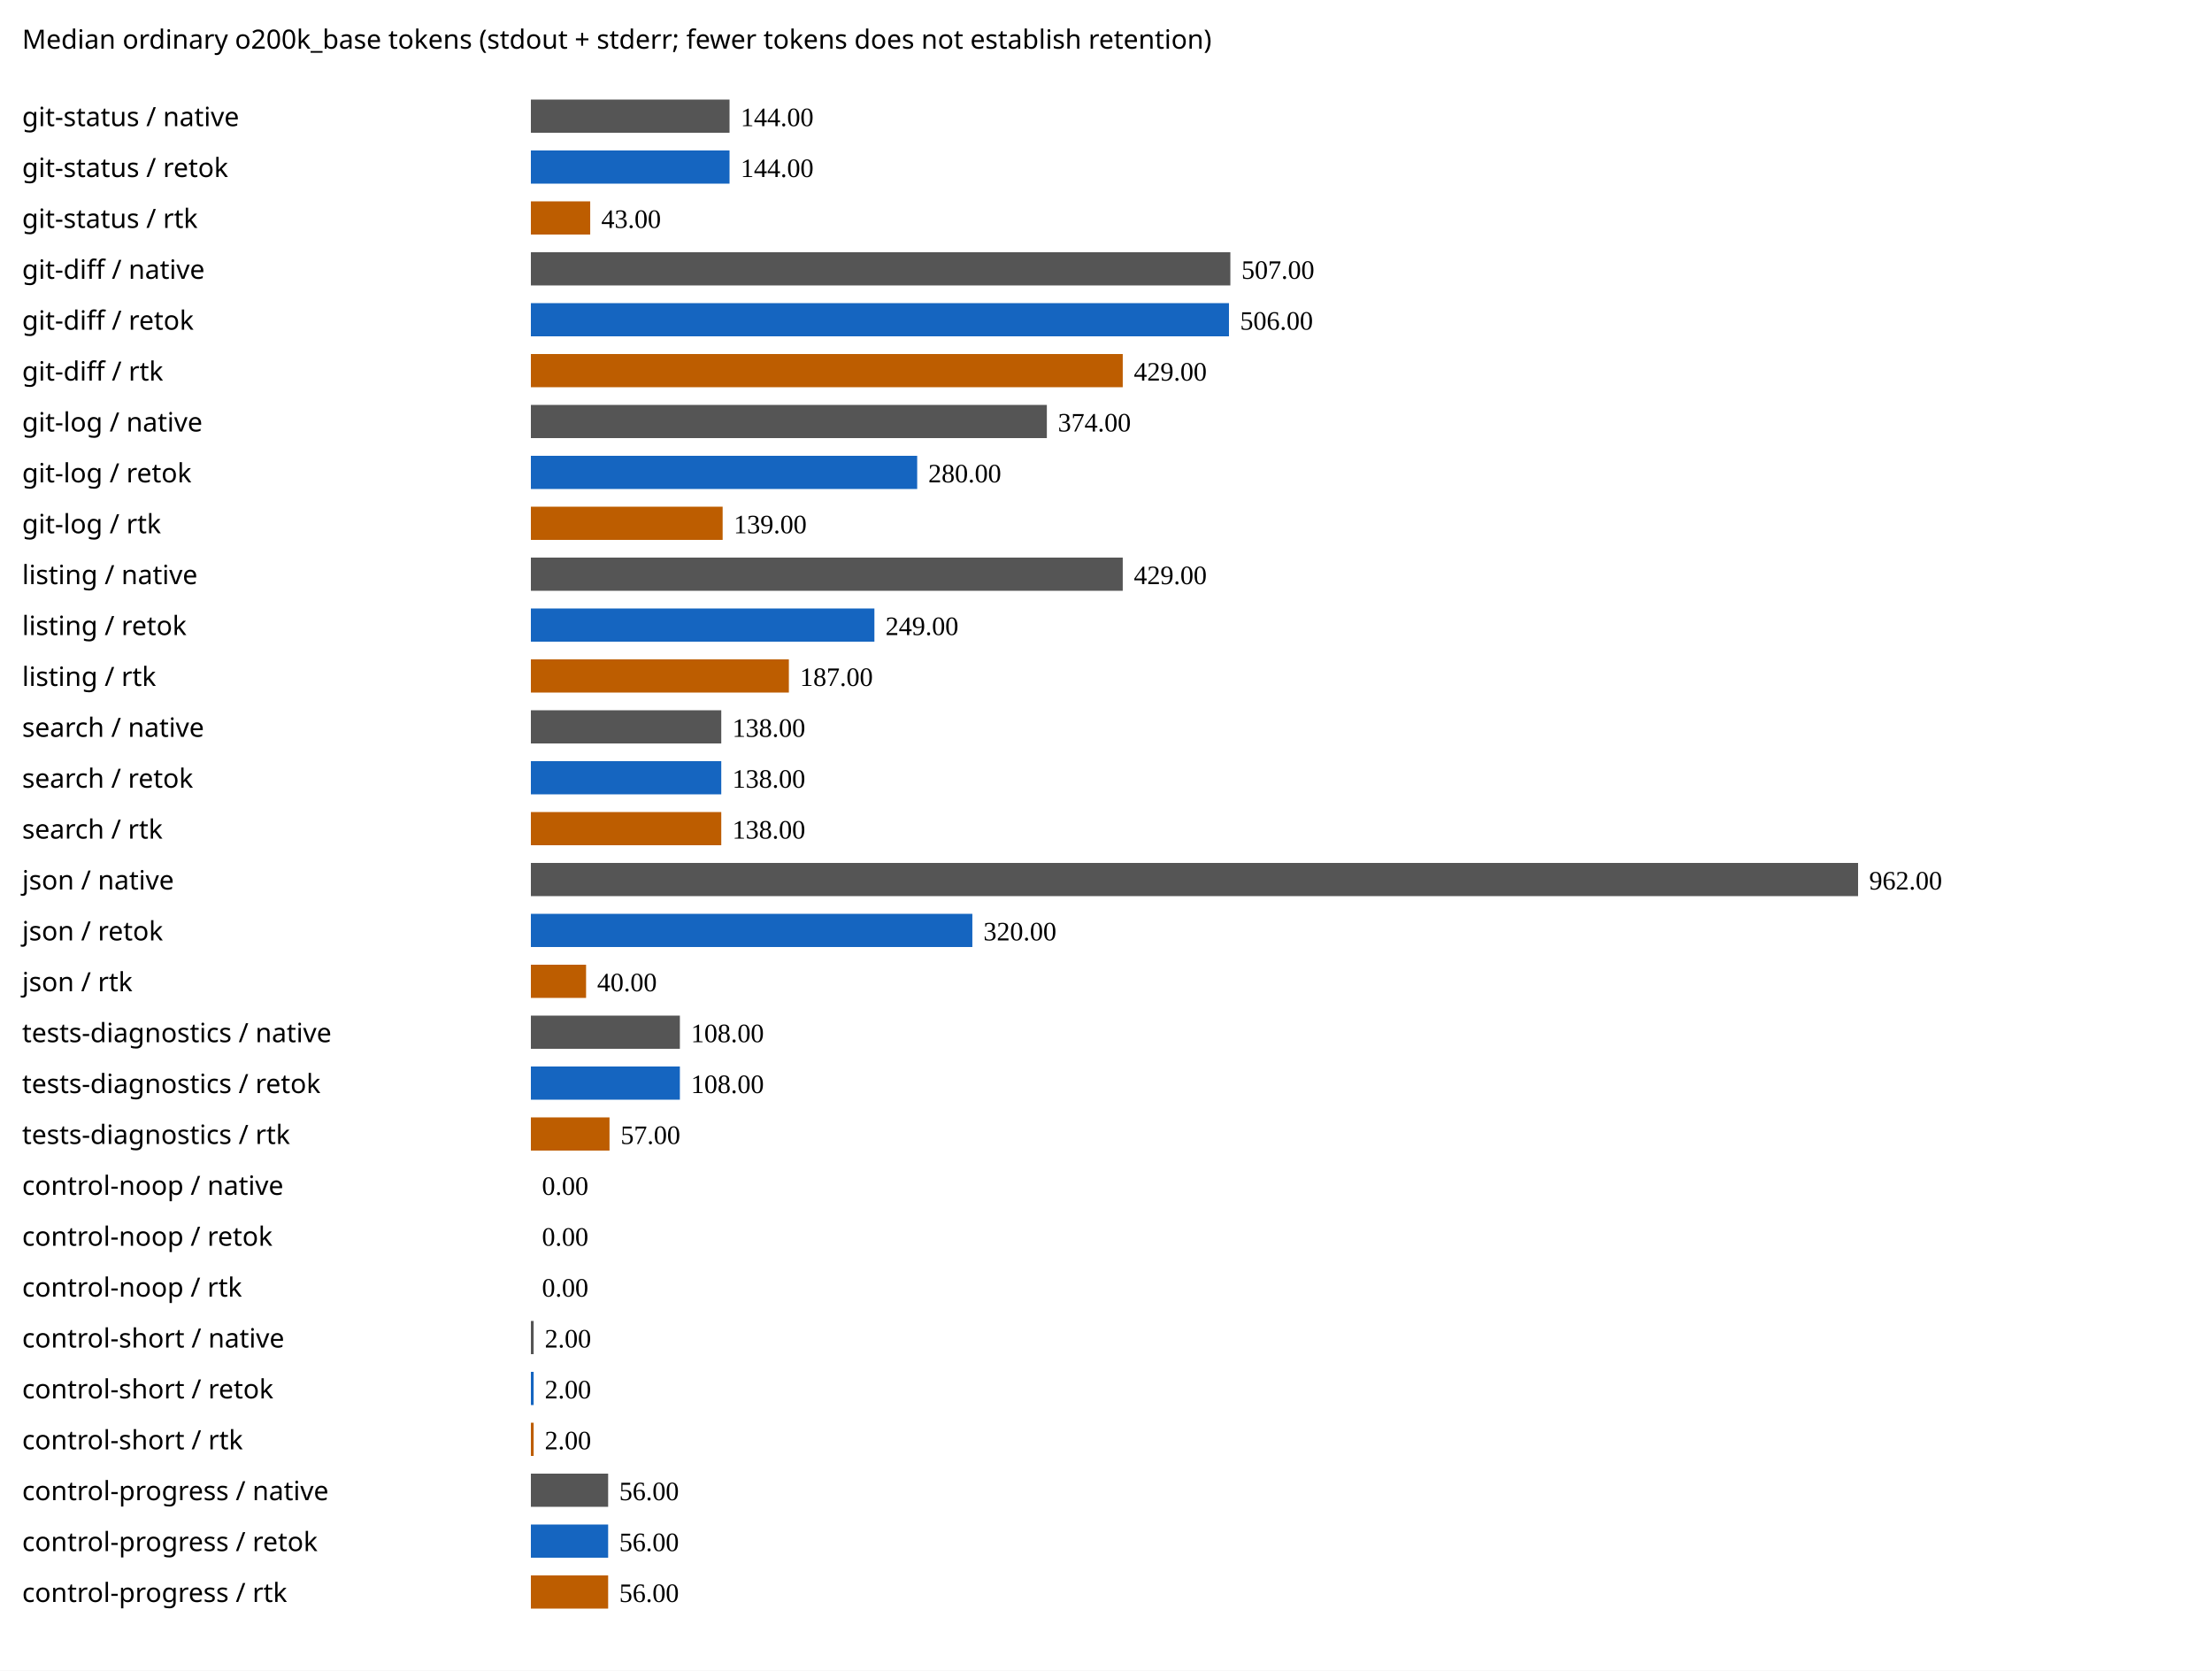
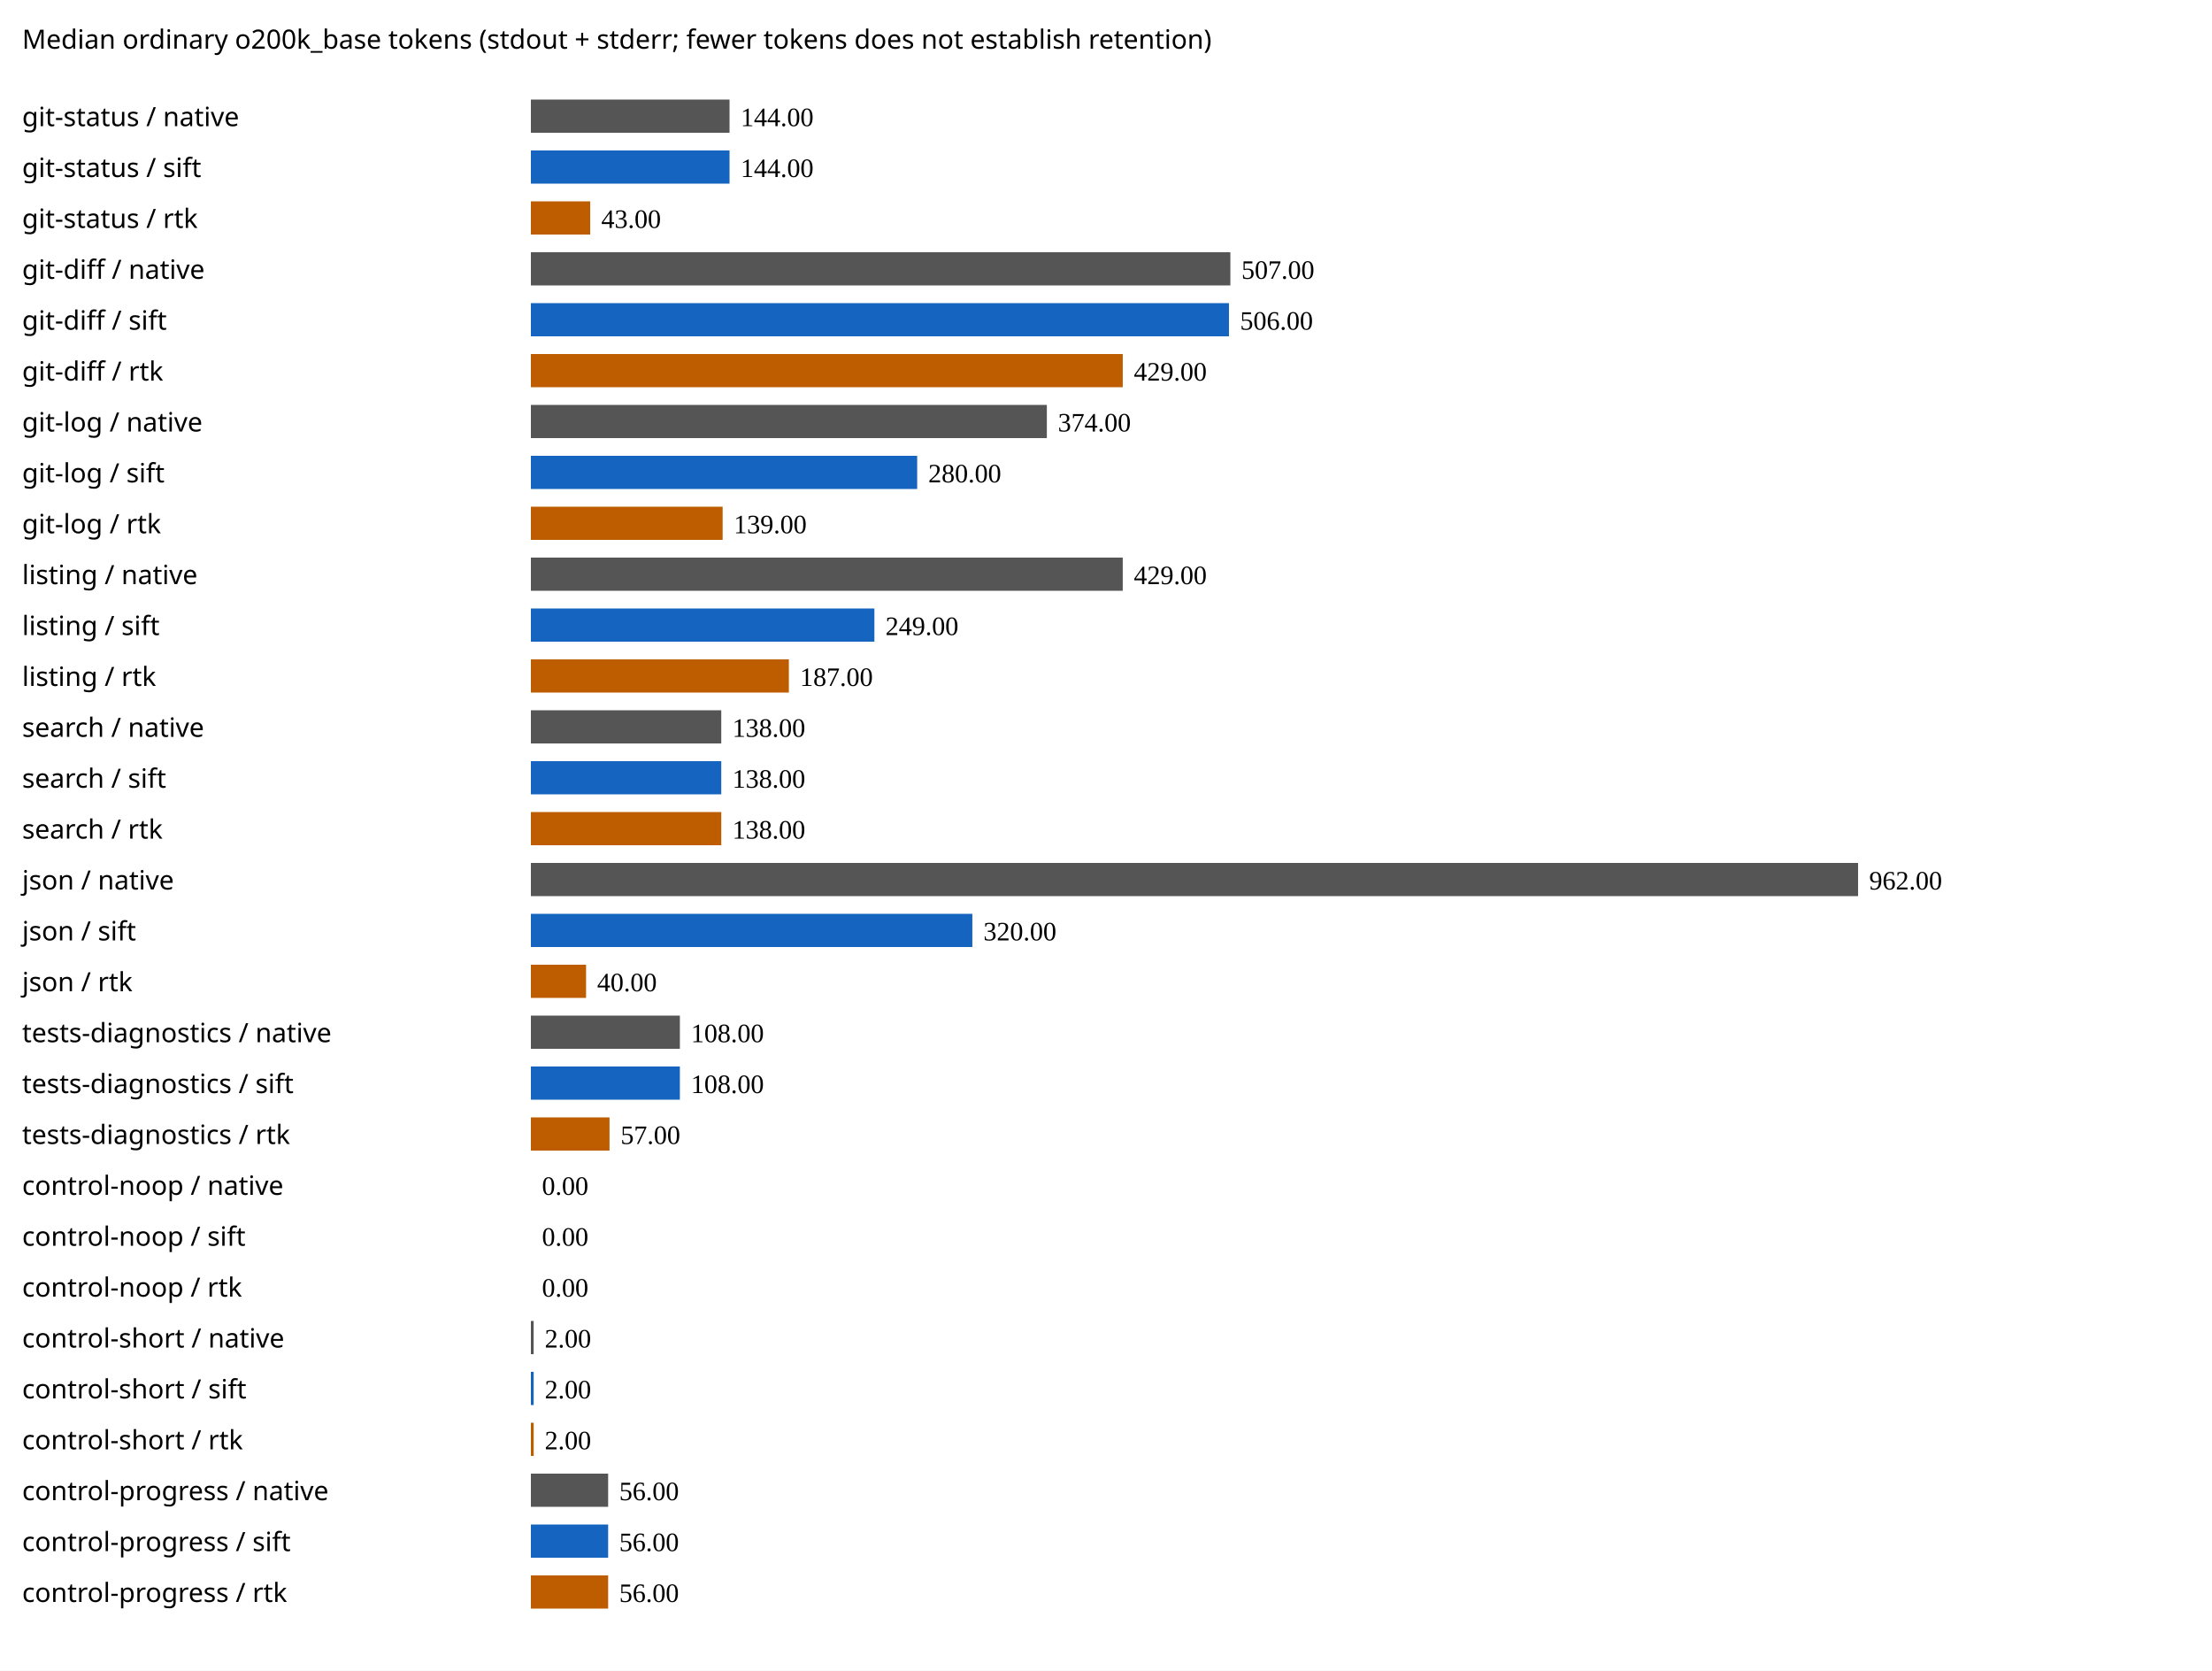
<svg xmlns="http://www.w3.org/2000/svg" width="1000" height="755" role="img" aria-label="Median ordinary o200k_base tokens (stdout + stderr; fewer tokens does not establish retention)">
  <rect width="100%" height="100%" fill="white" />
  <text x="10" y="22" font-family="sans-serif">Median ordinary o200k_base tokens (stdout + stderr; fewer tokens does not establish retention)</text>
  <text x="10" y="57" font-size="12" font-family="sans-serif">git-status / native</text>
  <rect x="240" y="45" height="15" width="89.81" fill="#555" />
  <text x="334.81" y="57" font-size="12">144.00</text>
-   <text x="10" y="80" font-size="12" font-family="sans-serif">git-status / retok</text>
+   <text x="10" y="80" font-size="12" font-family="sans-serif">git-status / sift</text>
  <rect x="240" y="68" height="15" width="89.81" fill="#1565c0" />
  <text x="334.81" y="80" font-size="12">144.00</text>
  <text x="10" y="103" font-size="12" font-family="sans-serif">git-status / rtk</text>
  <rect x="240" y="91" height="15" width="26.82" fill="#bd5d00" />
  <text x="271.82" y="103" font-size="12">43.00</text>
  <text x="10" y="126" font-size="12" font-family="sans-serif">git-diff / native</text>
  <rect x="240" y="114" height="15" width="316.22" fill="#555" />
  <text x="561.22" y="126" font-size="12">507.00</text>
-   <text x="10" y="149" font-size="12" font-family="sans-serif">git-diff / retok</text>
+   <text x="10" y="149" font-size="12" font-family="sans-serif">git-diff / sift</text>
  <rect x="240" y="137" height="15" width="315.59" fill="#1565c0" />
  <text x="560.59" y="149" font-size="12">506.00</text>
  <text x="10" y="172" font-size="12" font-family="sans-serif">git-diff / rtk</text>
  <rect x="240" y="160" height="15" width="267.57" fill="#bd5d00" />
  <text x="512.57" y="172" font-size="12">429.00</text>
  <text x="10" y="195" font-size="12" font-family="sans-serif">git-log / native</text>
  <rect x="240" y="183" height="15" width="233.26" fill="#555" />
  <text x="478.26" y="195" font-size="12">374.00</text>
-   <text x="10" y="218" font-size="12" font-family="sans-serif">git-log / retok</text>
+   <text x="10" y="218" font-size="12" font-family="sans-serif">git-log / sift</text>
  <rect x="240" y="206" height="15" width="174.64" fill="#1565c0" />
  <text x="419.64" y="218" font-size="12">280.00</text>
  <text x="10" y="241" font-size="12" font-family="sans-serif">git-log / rtk</text>
  <rect x="240" y="229" height="15" width="86.69" fill="#bd5d00" />
  <text x="331.69" y="241" font-size="12">139.00</text>
  <text x="10" y="264" font-size="12" font-family="sans-serif">listing / native</text>
  <rect x="240" y="252" height="15" width="267.57" fill="#555" />
  <text x="512.57" y="264" font-size="12">429.00</text>
-   <text x="10" y="287" font-size="12" font-family="sans-serif">listing / retok</text>
+   <text x="10" y="287" font-size="12" font-family="sans-serif">listing / sift</text>
  <rect x="240" y="275" height="15" width="155.30" fill="#1565c0" />
  <text x="400.30" y="287" font-size="12">249.00</text>
  <text x="10" y="310" font-size="12" font-family="sans-serif">listing / rtk</text>
  <rect x="240" y="298" height="15" width="116.63" fill="#bd5d00" />
  <text x="361.63" y="310" font-size="12">187.00</text>
  <text x="10" y="333" font-size="12" font-family="sans-serif">search / native</text>
  <rect x="240" y="321" height="15" width="86.07" fill="#555" />
  <text x="331.07" y="333" font-size="12">138.00</text>
-   <text x="10" y="356" font-size="12" font-family="sans-serif">search / retok</text>
+   <text x="10" y="356" font-size="12" font-family="sans-serif">search / sift</text>
  <rect x="240" y="344" height="15" width="86.07" fill="#1565c0" />
  <text x="331.07" y="356" font-size="12">138.00</text>
  <text x="10" y="379" font-size="12" font-family="sans-serif">search / rtk</text>
  <rect x="240" y="367" height="15" width="86.07" fill="#bd5d00" />
  <text x="331.07" y="379" font-size="12">138.00</text>
  <text x="10" y="402" font-size="12" font-family="sans-serif">json / native</text>
  <rect x="240" y="390" height="15" width="600.00" fill="#555" />
  <text x="845.00" y="402" font-size="12">962.00</text>
-   <text x="10" y="425" font-size="12" font-family="sans-serif">json / retok</text>
+   <text x="10" y="425" font-size="12" font-family="sans-serif">json / sift</text>
  <rect x="240" y="413" height="15" width="199.58" fill="#1565c0" />
  <text x="444.58" y="425" font-size="12">320.00</text>
  <text x="10" y="448" font-size="12" font-family="sans-serif">json / rtk</text>
  <rect x="240" y="436" height="15" width="24.95" fill="#bd5d00" />
  <text x="269.95" y="448" font-size="12">40.00</text>
  <text x="10" y="471" font-size="12" font-family="sans-serif">tests-diagnostics / native</text>
  <rect x="240" y="459" height="15" width="67.36" fill="#555" />
  <text x="312.36" y="471" font-size="12">108.00</text>
-   <text x="10" y="494" font-size="12" font-family="sans-serif">tests-diagnostics / retok</text>
+   <text x="10" y="494" font-size="12" font-family="sans-serif">tests-diagnostics / sift</text>
  <rect x="240" y="482" height="15" width="67.36" fill="#1565c0" />
  <text x="312.36" y="494" font-size="12">108.00</text>
  <text x="10" y="517" font-size="12" font-family="sans-serif">tests-diagnostics / rtk</text>
  <rect x="240" y="505" height="15" width="35.55" fill="#bd5d00" />
  <text x="280.55" y="517" font-size="12">57.00</text>
  <text x="10" y="540" font-size="12" font-family="sans-serif">control-noop / native</text>
  <rect x="240" y="528" height="15" width="0.00" fill="#555" />
  <text x="245.00" y="540" font-size="12">0.00</text>
-   <text x="10" y="563" font-size="12" font-family="sans-serif">control-noop / retok</text>
+   <text x="10" y="563" font-size="12" font-family="sans-serif">control-noop / sift</text>
  <rect x="240" y="551" height="15" width="0.00" fill="#1565c0" />
  <text x="245.00" y="563" font-size="12">0.00</text>
  <text x="10" y="586" font-size="12" font-family="sans-serif">control-noop / rtk</text>
  <rect x="240" y="574" height="15" width="0.00" fill="#bd5d00" />
  <text x="245.00" y="586" font-size="12">0.00</text>
  <text x="10" y="609" font-size="12" font-family="sans-serif">control-short / native</text>
  <rect x="240" y="597" height="15" width="1.25" fill="#555" />
  <text x="246.25" y="609" font-size="12">2.00</text>
-   <text x="10" y="632" font-size="12" font-family="sans-serif">control-short / retok</text>
+   <text x="10" y="632" font-size="12" font-family="sans-serif">control-short / sift</text>
  <rect x="240" y="620" height="15" width="1.25" fill="#1565c0" />
  <text x="246.25" y="632" font-size="12">2.00</text>
  <text x="10" y="655" font-size="12" font-family="sans-serif">control-short / rtk</text>
  <rect x="240" y="643" height="15" width="1.25" fill="#bd5d00" />
  <text x="246.25" y="655" font-size="12">2.00</text>
  <text x="10" y="678" font-size="12" font-family="sans-serif">control-progress / native</text>
  <rect x="240" y="666" height="15" width="34.93" fill="#555" />
  <text x="279.93" y="678" font-size="12">56.00</text>
-   <text x="10" y="701" font-size="12" font-family="sans-serif">control-progress / retok</text>
+   <text x="10" y="701" font-size="12" font-family="sans-serif">control-progress / sift</text>
  <rect x="240" y="689" height="15" width="34.93" fill="#1565c0" />
  <text x="279.93" y="701" font-size="12">56.00</text>
  <text x="10" y="724" font-size="12" font-family="sans-serif">control-progress / rtk</text>
  <rect x="240" y="712" height="15" width="34.93" fill="#bd5d00" />
  <text x="279.93" y="724" font-size="12">56.00</text>
</svg>
